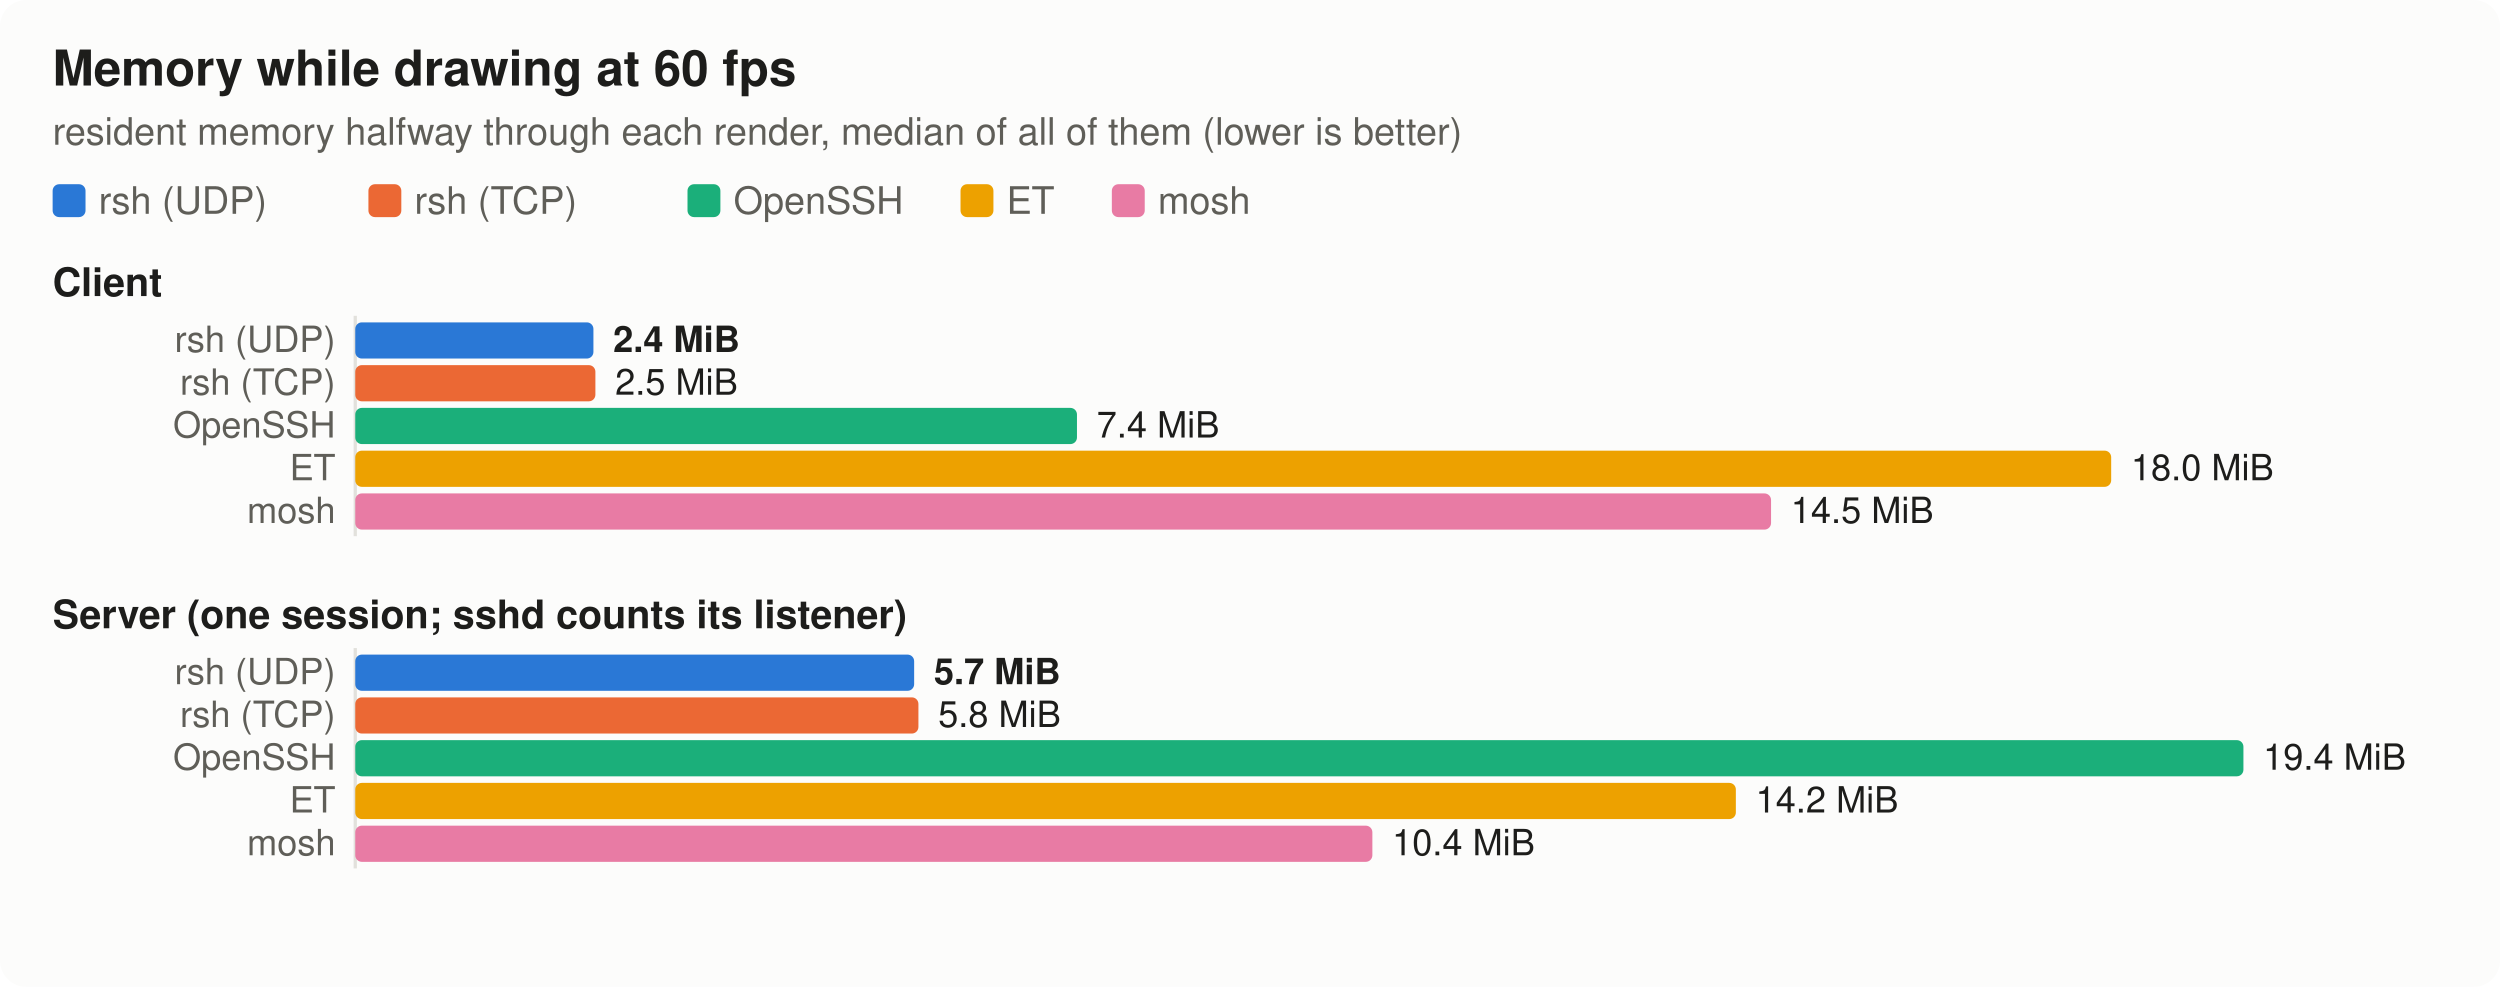
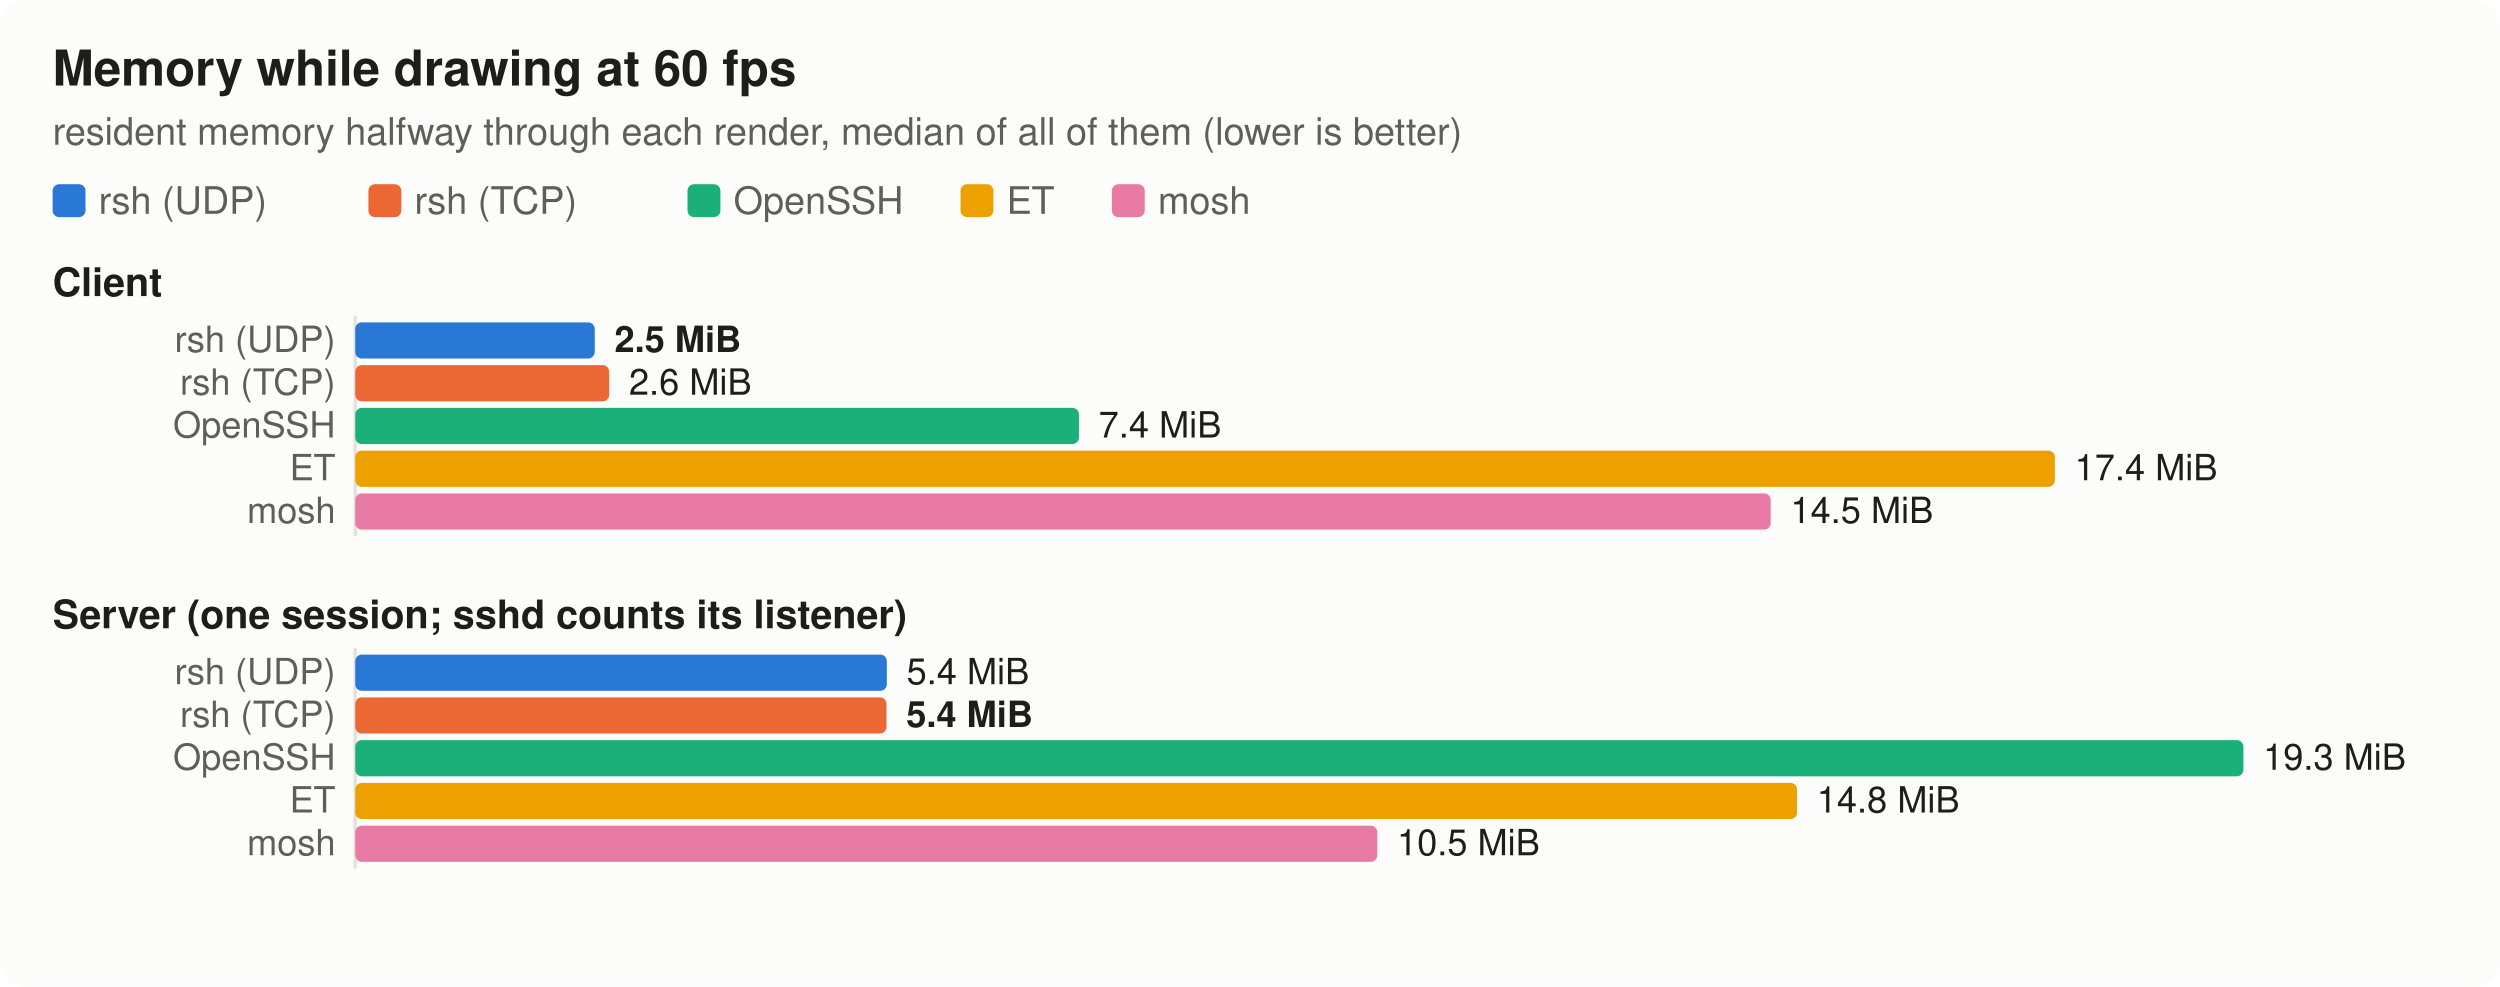
<svg xmlns="http://www.w3.org/2000/svg" width="760" height="300" viewBox="0 0 760 300" role="img" aria-label="Memory while drawing at 60 fps">
  <style>svg{font-family:-apple-system,BlinkMacSystemFont,'Segoe UI',Helvetica,Arial,sans-serif}.bg{fill:#fcfcfb}.t1{fill:#1d1d1b}.t2{fill:#5f5e58}.axis{stroke:#e2e1dc}.s-rsh{fill:#2a78d6}.s-rsh_tcp{fill:#eb6834}.s-ssh{fill:#1baf7a}.s-et{fill:#eda100}.s-mosh{fill:#e87ba4}@media (prefers-color-scheme:dark){.bg{fill:#1a1a19}.t1{fill:#f0efec}.t2{fill:#c3c2b7}.axis{stroke:#3a3a37}.s-rsh{fill:#3987e5}.s-rsh_tcp{fill:#d95926}.s-ssh{fill:#199e70}.s-et{fill:#c98500}.s-mosh{fill:#d55181}}</style>
  <rect class="bg" width="100%" height="100%" rx="8" />
  <text class="t1" x="16" y="26" font-size="15" font-weight="600">Memory while drawing at 60 fps</text>
  <text class="t2" x="16" y="44" font-size="11.5">resident memory halfway through each render, median of all of them (lower is better)</text>
  <rect class="s-rsh" x="16" y="56" width="10" height="10" rx="2" />
  <text class="t2" x="30" y="65" font-size="11.5">rsh (UDP)</text>
  <rect class="s-rsh_tcp" x="112" y="56" width="10" height="10" rx="2" />
  <text class="t2" x="126" y="65" font-size="11.5">rsh (TCP)</text>
  <rect class="s-ssh" x="209" y="56" width="10" height="10" rx="2" />
  <text class="t2" x="223" y="65" font-size="11.5">OpenSSH</text>
  <rect class="s-et" x="292" y="56" width="10" height="10" rx="2" />
  <text class="t2" x="306" y="65" font-size="11.5">ET</text>
  <rect class="s-mosh" x="338" y="56" width="10" height="10" rx="2" />
  <text class="t2" x="352" y="65" font-size="11.5">mosh</text>
  <text class="t1" x="16" y="90" font-size="12" font-weight="600">Client</text>
  <line class="axis" x1="108" y1="96" x2="108" y2="163" stroke-width="1" />
  <text class="t2" x="102" y="107" font-size="11" text-anchor="end">rsh (UDP)</text>
-   <rect class="s-rsh" x="108" y="98" width="72.4" height="11" rx="2" />
-   <text class="t1" x="186.4" y="107" font-size="11" font-weight="600">2.4 MiB</text>
+   <rect class="s-rsh" x="108" y="98" width="72.8" height="11" rx="2" />
+   <text class="t1" x="186.8" y="107" font-size="11" font-weight="600">2.5 MiB</text>
  <text class="t2" x="102" y="120" font-size="11" text-anchor="end">rsh (TCP)</text>
-   <rect class="s-rsh_tcp" x="108" y="111" width="73.0" height="11" rx="2" />
-   <text class="t1" x="187.0" y="120" font-size="11">2.5 MiB</text>
+   <rect class="s-rsh_tcp" x="108" y="111" width="77.2" height="11" rx="2" />
+   <text class="t1" x="191.2" y="120" font-size="11">2.6 MiB</text>
  <text class="t2" x="102" y="133" font-size="11" text-anchor="end">OpenSSH</text>
-   <rect class="s-ssh" x="108" y="124" width="219.4" height="11" rx="2" />
-   <text class="t1" x="333.4" y="133" font-size="11">7.4 MiB</text>
+   <rect class="s-ssh" x="108" y="124" width="220.0" height="11" rx="2" />
+   <text class="t1" x="334.0" y="133" font-size="11">7.4 MiB</text>
  <text class="t2" x="102" y="146" font-size="11" text-anchor="end">ET</text>
-   <rect class="s-et" x="108" y="137" width="533.8" height="11" rx="2" />
-   <text class="t1" x="647.8" y="146" font-size="11">18.0 MiB</text>
+   <rect class="s-et" x="108" y="137" width="516.7" height="11" rx="2" />
+   <text class="t1" x="630.7" y="146" font-size="11">17.4 MiB</text>
  <text class="t2" x="102" y="159" font-size="11" text-anchor="end">mosh</text>
-   <rect class="s-mosh" x="108" y="150" width="430.4" height="11" rx="2" />
-   <text class="t1" x="544.4" y="159" font-size="11">14.5 MiB</text>
+   <rect class="s-mosh" x="108" y="150" width="430.3" height="11" rx="2" />
+   <text class="t1" x="544.3" y="159" font-size="11">14.5 MiB</text>
  <text class="t1" x="16" y="191" font-size="12" font-weight="600">Server (one session; sshd counts its listener)</text>
  <line class="axis" x1="108" y1="197" x2="108" y2="264" stroke-width="1" />
  <text class="t2" x="102" y="208" font-size="11" text-anchor="end">rsh (UDP)</text>
-   <rect class="s-rsh" x="108" y="199" width="169.9" height="11" rx="2" />
-   <text class="t1" x="283.9" y="208" font-size="11" font-weight="600">5.7 MiB</text>
+   <rect class="s-rsh" x="108" y="199" width="161.6" height="11" rx="2" />
+   <text class="t1" x="275.6" y="208" font-size="11">5.4 MiB</text>
  <text class="t2" x="102" y="221" font-size="11" text-anchor="end">rsh (TCP)</text>
-   <rect class="s-rsh_tcp" x="108" y="212" width="171.2" height="11" rx="2" />
-   <text class="t1" x="285.2" y="221" font-size="11">5.8 MiB</text>
+   <rect class="s-rsh_tcp" x="108" y="212" width="161.5" height="11" rx="2" />
+   <text class="t1" x="275.5" y="221" font-size="11" font-weight="600">5.4 MiB</text>
  <text class="t2" x="102" y="234" font-size="11" text-anchor="end">OpenSSH</text>
  <rect class="s-ssh" x="108" y="225" width="574.0" height="11" rx="2" />
-   <text class="t1" x="688.0" y="234" font-size="11">19.4 MiB</text>
+   <text class="t1" x="688.0" y="234" font-size="11">19.3 MiB</text>
  <text class="t2" x="102" y="247" font-size="11" text-anchor="end">ET</text>
-   <rect class="s-et" x="108" y="238" width="419.7" height="11" rx="2" />
-   <text class="t1" x="533.7" y="247" font-size="11">14.2 MiB</text>
+   <rect class="s-et" x="108" y="238" width="438.3" height="11" rx="2" />
+   <text class="t1" x="552.3" y="247" font-size="11">14.8 MiB</text>
  <text class="t2" x="102" y="260" font-size="11" text-anchor="end">mosh</text>
-   <rect class="s-mosh" x="108" y="251" width="309.2" height="11" rx="2" />
-   <text class="t1" x="423.2" y="260" font-size="11">10.4 MiB</text>
+   <rect class="s-mosh" x="108" y="251" width="310.7" height="11" rx="2" />
+   <text class="t1" x="424.7" y="260" font-size="11">10.5 MiB</text>
</svg>
